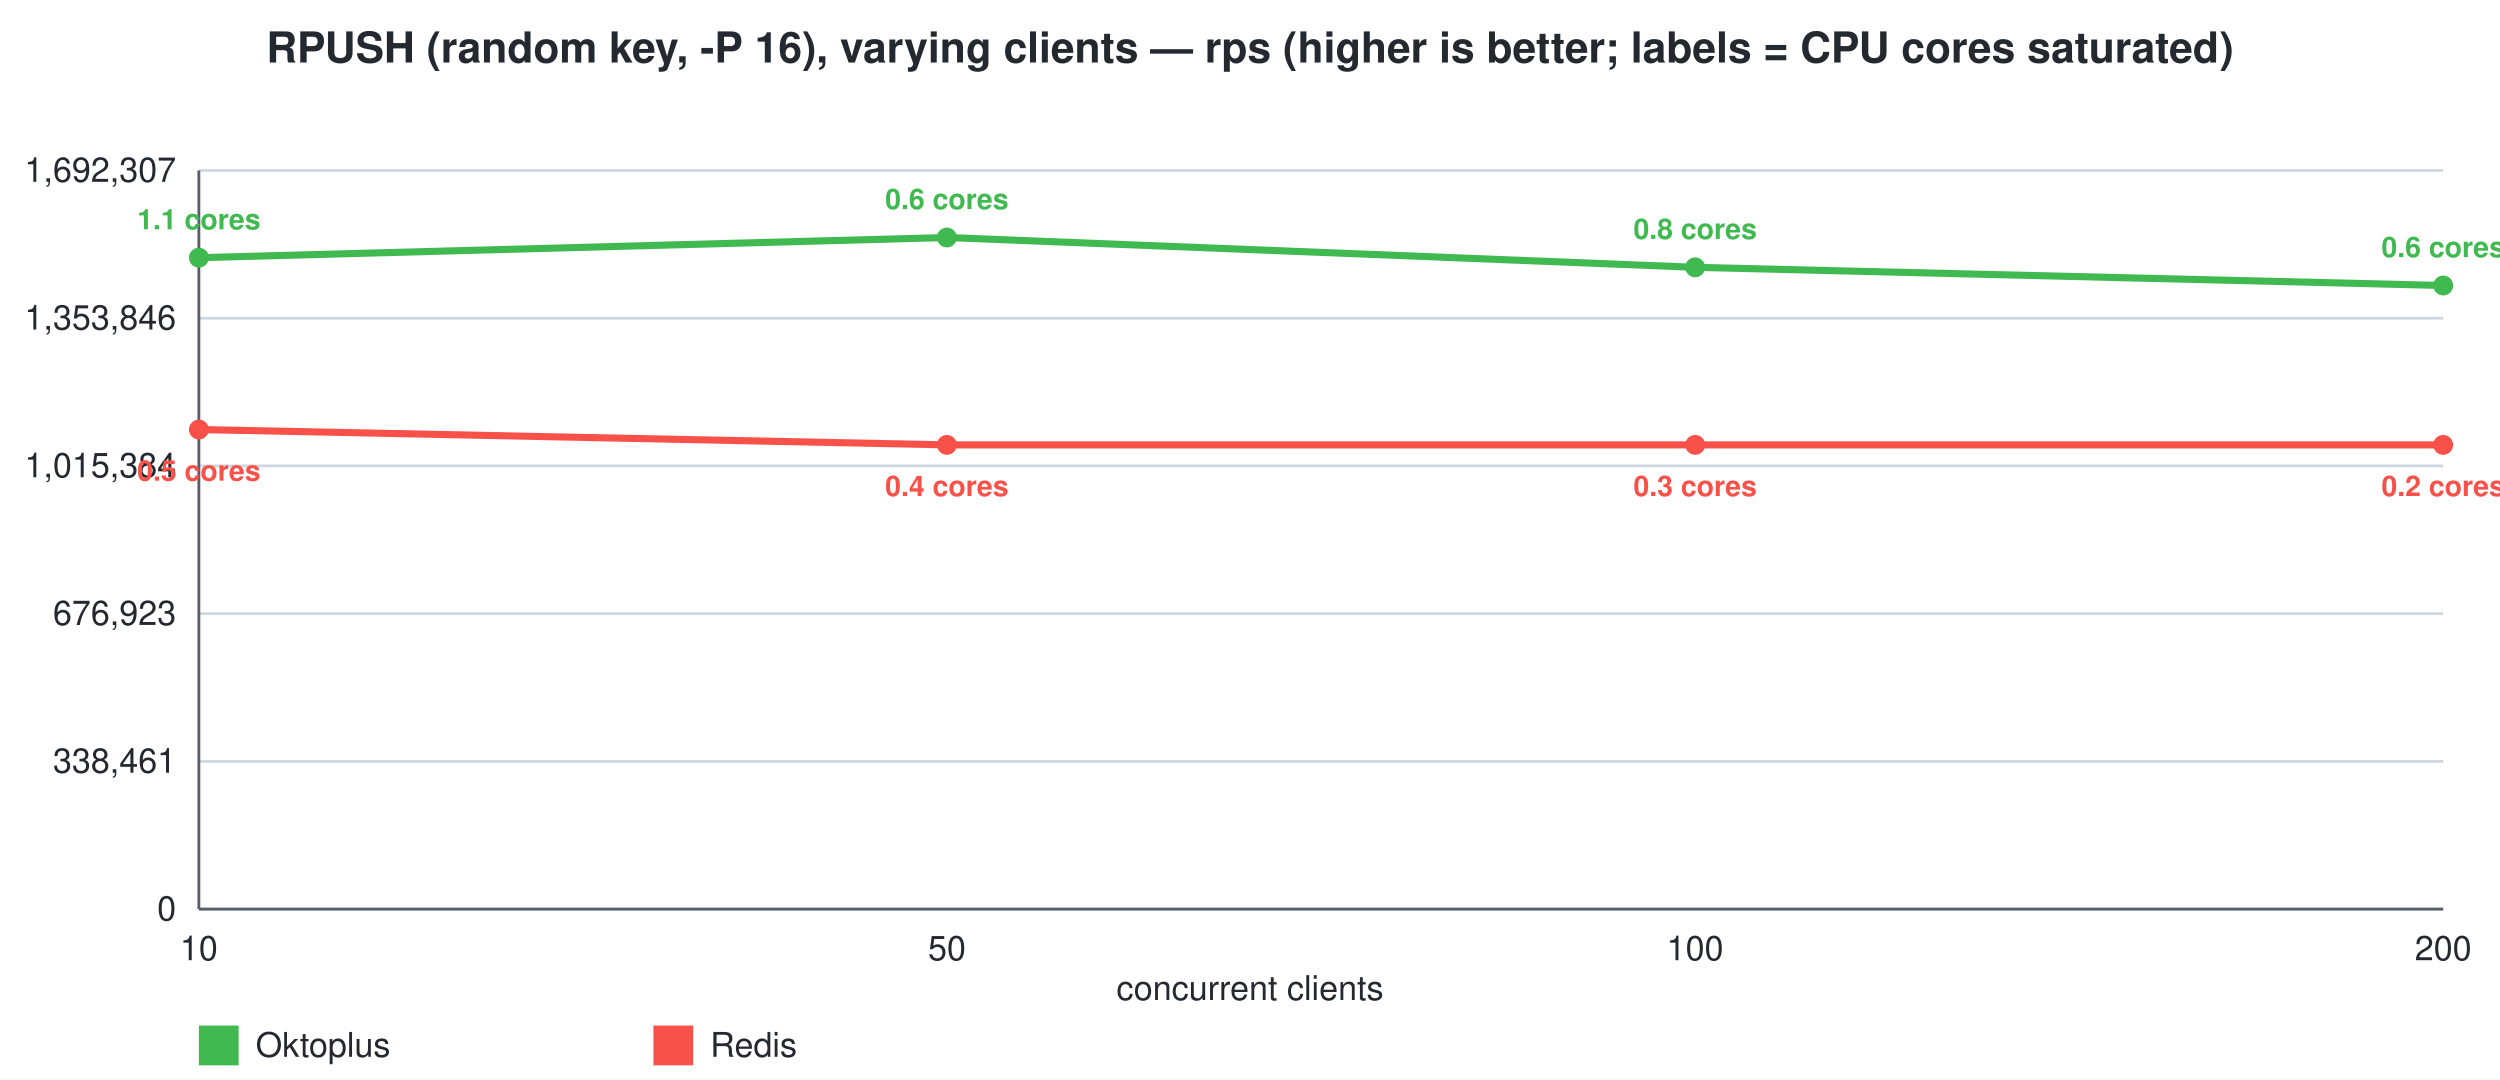
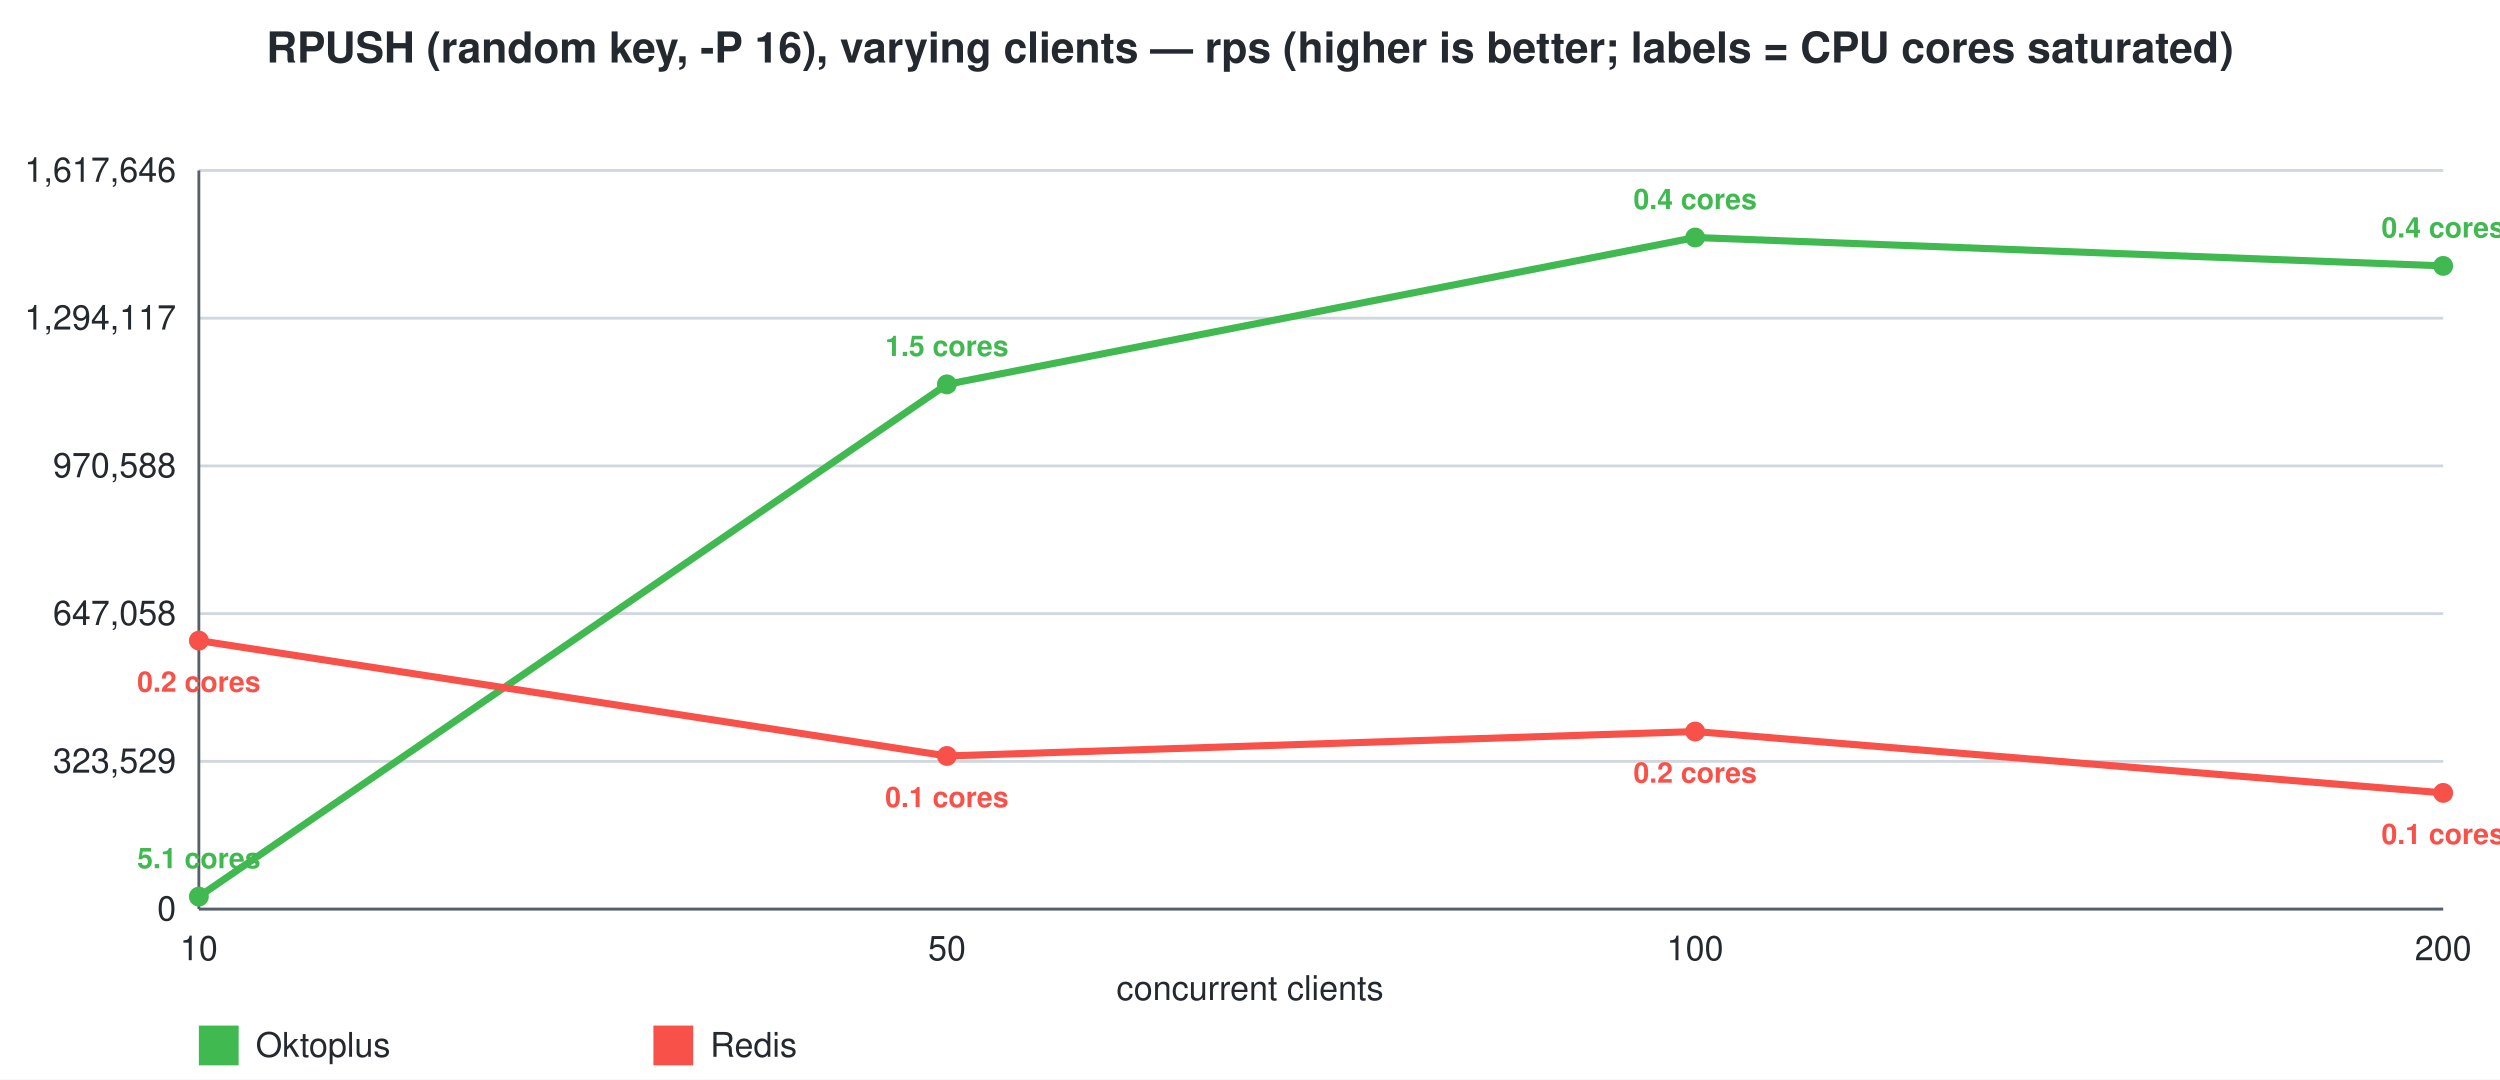
<svg xmlns="http://www.w3.org/2000/svg" width="880" height="380" viewBox="0 0 880 380" font-family="-apple-system, Segoe UI, Helvetica, Arial, sans-serif" font-size="12">
  <rect width="880" height="380" fill="#ffffff" />
  <text x="440.0" y="22" text-anchor="middle" fill="#24292f" font-size="15" font-weight="600">RPUSH (random key, -P 16), varying clients — rps (higher is better; labels = CPU cores saturated)</text>
  <line x1="70" y1="320.0" x2="860" y2="320.0" stroke="#d0d7de" stroke-width="1" />
  <text x="62" y="324.0" text-anchor="end" fill="#24292f">0</text>
  <line x1="70" y1="268.0" x2="860" y2="268.0" stroke="#d0d7de" stroke-width="1" />
-   <text x="62" y="272.0" text-anchor="end" fill="#24292f">338,461</text>
+   <text x="62" y="272.0" text-anchor="end" fill="#24292f">323,529</text>
  <line x1="70" y1="216.0" x2="860" y2="216.0" stroke="#d0d7de" stroke-width="1" />
-   <text x="62" y="220.0" text-anchor="end" fill="#24292f">676,923</text>
-   <line x1="70" y1="164.0" x2="860" y2="164.0" stroke="#d0d7de" stroke-width="1" />
-   <text x="62" y="168.0" text-anchor="end" fill="#24292f">1,015,384</text>
-   <line x1="70" y1="112" x2="860" y2="112" stroke="#d0d7de" stroke-width="1" />
-   <text x="62" y="116" text-anchor="end" fill="#24292f">1,353,846</text>
+   <text x="62" y="220.0" text-anchor="end" fill="#24292f">647,058</text>
+   <line x1="70" y1="164" x2="860" y2="164" stroke="#d0d7de" stroke-width="1" />
+   <text x="62" y="168" text-anchor="end" fill="#24292f">970,588</text>
+   <line x1="70" y1="112.0" x2="860" y2="112.0" stroke="#d0d7de" stroke-width="1" />
+   <text x="62" y="116.0" text-anchor="end" fill="#24292f">1,294,117</text>
  <line x1="70" y1="60.0" x2="860" y2="60.0" stroke="#d0d7de" stroke-width="1" />
-   <text x="62" y="64.0" text-anchor="end" fill="#24292f">1,692,307</text>
+   <text x="62" y="64.0" text-anchor="end" fill="#24292f">1,617,646</text>
  <line x1="70" y1="60" x2="70" y2="320" stroke="#57606a" stroke-width="1" />
  <line x1="70" y1="320" x2="860" y2="320" stroke="#57606a" stroke-width="1" />
  <text x="70.0" y="338" text-anchor="middle" fill="#24292f">10</text>
  <text x="333.333" y="338" text-anchor="middle" fill="#24292f">50</text>
  <text x="596.667" y="338" text-anchor="middle" fill="#24292f">100</text>
  <text x="860.0" y="338" text-anchor="middle" fill="#24292f">200</text>
  <text x="440.0" y="352" text-anchor="middle" fill="#24292f">concurrent clients</text>
-   <polyline fill="none" stroke="#3fb950" stroke-width="2.5" points="70.0,90.7 333.3,83.6 596.7,94.1 860.0,100.5" />
-   <circle cx="70.0" cy="90.7" r="3.5" fill="#3fb950" />
-   <circle cx="333.3" cy="83.6" r="3.5" fill="#3fb950" />
-   <circle cx="596.7" cy="94.1" r="3.5" fill="#3fb950" />
-   <circle cx="860.0" cy="100.5" r="3.5" fill="#3fb950" />
-   <text x="70.0" y="80.7" text-anchor="middle" fill="#3fb950" font-size="10" font-weight="600">1.1 cores</text>
-   <text x="333.3" y="73.6" text-anchor="middle" fill="#3fb950" font-size="10" font-weight="600">0.6 cores</text>
-   <text x="596.7" y="84.1" text-anchor="middle" fill="#3fb950" font-size="10" font-weight="600">0.8 cores</text>
-   <text x="860.0" y="90.5" text-anchor="middle" fill="#3fb950" font-size="10" font-weight="600">0.6 cores</text>
-   <polyline fill="none" stroke="#f85149" stroke-width="2.5" points="70.0,151.2 333.3,156.6 596.7,156.6 860.0,156.6" />
-   <circle cx="70.0" cy="151.2" r="3.5" fill="#f85149" />
-   <circle cx="333.3" cy="156.6" r="3.5" fill="#f85149" />
-   <circle cx="596.7" cy="156.6" r="3.5" fill="#f85149" />
-   <circle cx="860.0" cy="156.6" r="3.5" fill="#f85149" />
-   <text x="70.0" y="169.2" text-anchor="middle" fill="#f85149" font-size="10" font-weight="600">0.5 cores</text>
-   <text x="333.3" y="174.6" text-anchor="middle" fill="#f85149" font-size="10" font-weight="600">0.4 cores</text>
-   <text x="596.7" y="174.6" text-anchor="middle" fill="#f85149" font-size="10" font-weight="600">0.3 cores</text>
-   <text x="860.0" y="174.6" text-anchor="middle" fill="#f85149" font-size="10" font-weight="600">0.2 cores</text>
+   <polyline fill="none" stroke="#3fb950" stroke-width="2.5" points="70.0,315.6 333.3,135.3 596.7,83.6 860.0,93.6" />
+   <circle cx="70.0" cy="315.6" r="3.5" fill="#3fb950" />
+   <circle cx="333.3" cy="135.3" r="3.5" fill="#3fb950" />
+   <circle cx="596.7" cy="83.6" r="3.5" fill="#3fb950" />
+   <circle cx="860.0" cy="93.6" r="3.5" fill="#3fb950" />
+   <text x="70.0" y="305.6" text-anchor="middle" fill="#3fb950" font-size="10" font-weight="600">5.1 cores</text>
+   <text x="333.3" y="125.3" text-anchor="middle" fill="#3fb950" font-size="10" font-weight="600">1.5 cores</text>
+   <text x="596.7" y="73.6" text-anchor="middle" fill="#3fb950" font-size="10" font-weight="600">0.4 cores</text>
+   <text x="860.0" y="83.6" text-anchor="middle" fill="#3fb950" font-size="10" font-weight="600">0.4 cores</text>
+   <polyline fill="none" stroke="#f85149" stroke-width="2.5" points="70.0,225.5 333.3,266.1 596.7,257.5 860.0,279.1" />
+   <circle cx="70.0" cy="225.5" r="3.5" fill="#f85149" />
+   <circle cx="333.3" cy="266.1" r="3.5" fill="#f85149" />
+   <circle cx="596.7" cy="257.5" r="3.5" fill="#f85149" />
+   <circle cx="860.0" cy="279.1" r="3.5" fill="#f85149" />
+   <text x="70.0" y="243.5" text-anchor="middle" fill="#f85149" font-size="10" font-weight="600">0.2 cores</text>
+   <text x="333.3" y="284.1" text-anchor="middle" fill="#f85149" font-size="10" font-weight="600">0.1 cores</text>
+   <text x="596.7" y="275.5" text-anchor="middle" fill="#f85149" font-size="10" font-weight="600">0.2 cores</text>
+   <text x="860.0" y="297.1" text-anchor="middle" fill="#f85149" font-size="10" font-weight="600">0.1 cores</text>
  <rect x="70" y="361" width="14" height="14" fill="#3fb950" />
  <text x="90" y="372" fill="#24292f">Oktoplus</text>
  <rect x="230" y="361" width="14" height="14" fill="#f85149" />
  <text x="250" y="372" fill="#24292f">Redis</text>
</svg>
